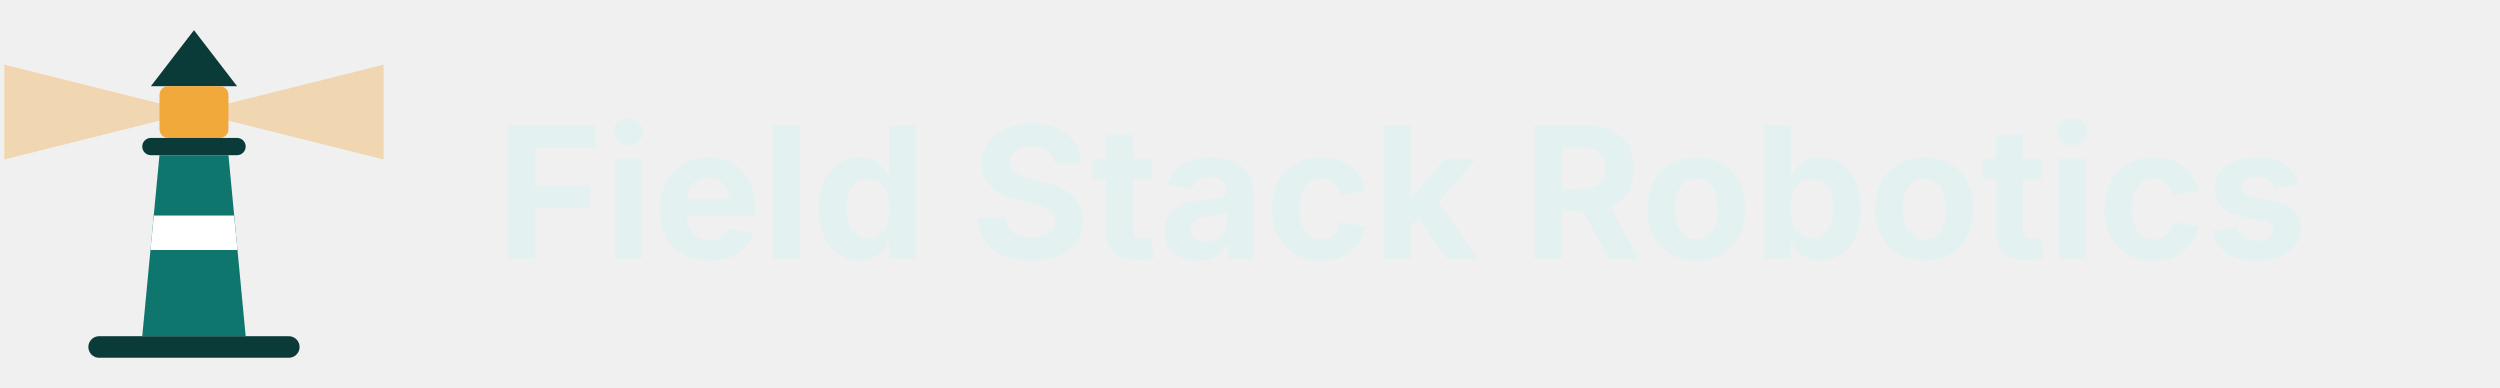
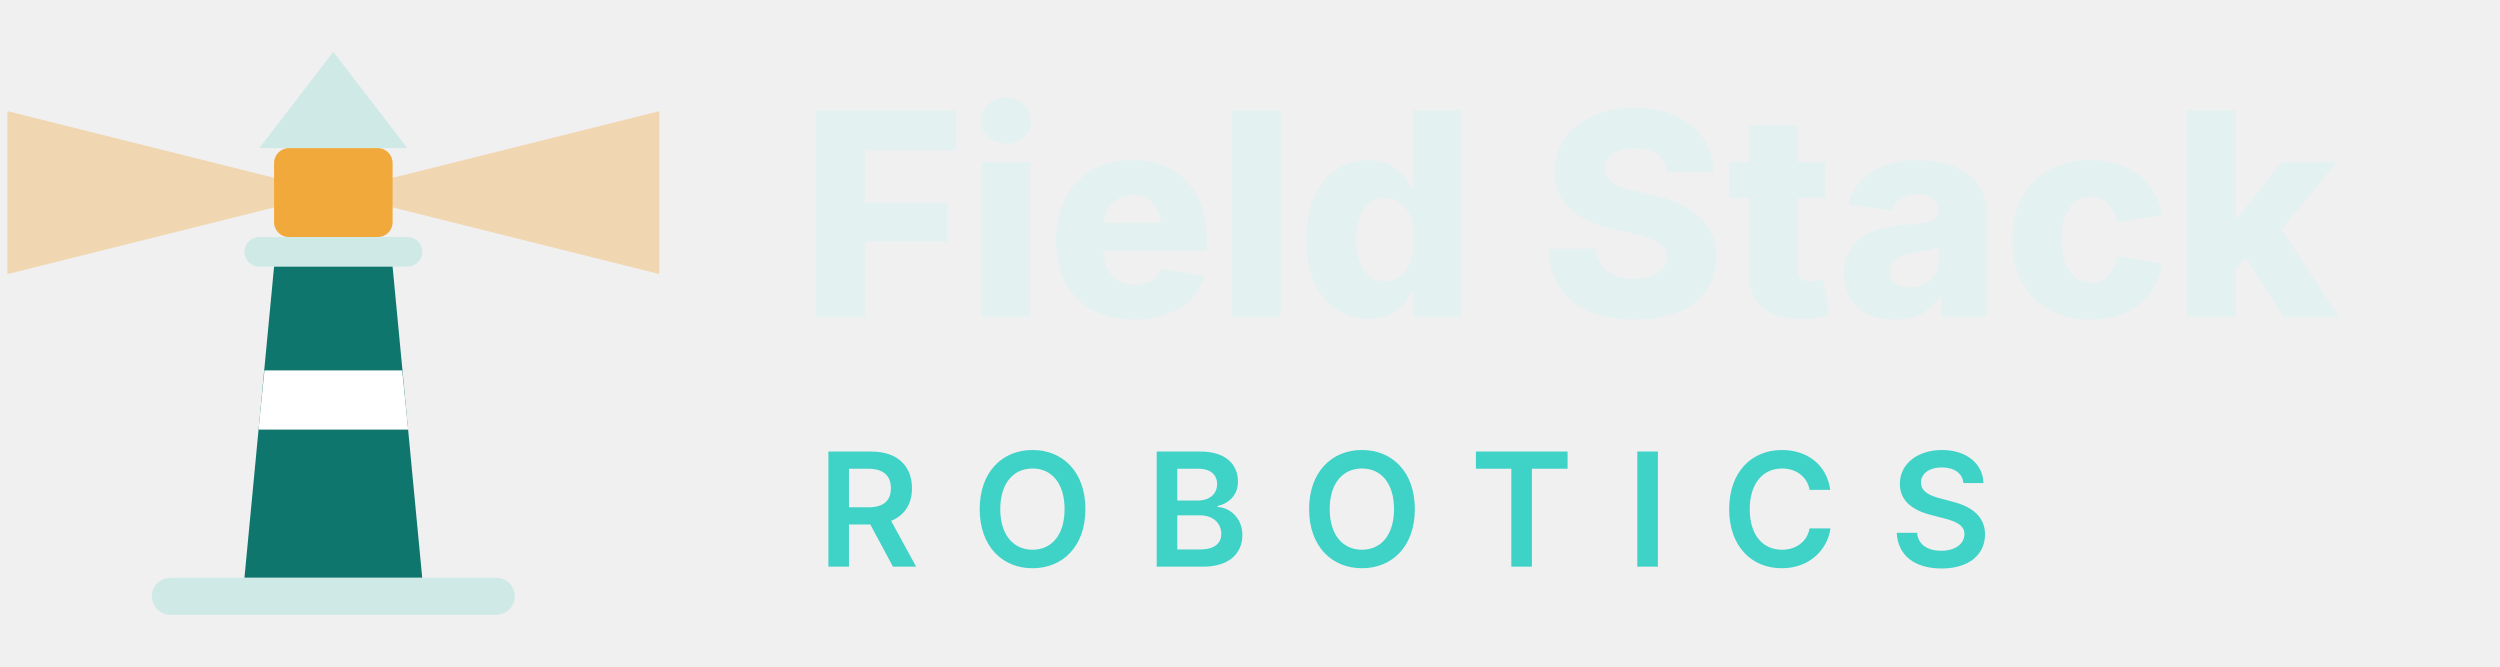
- <svg xmlns="http://www.w3.org/2000/svg" width="232" height="36" viewBox="0 0 232 36">
-   <svg x="0" y="0" width="36" height="36" viewBox="5 13 90 80">
+ <svg xmlns="http://www.w3.org/2000/svg" width="150" height="40" viewBox="0 0 150 40">
+   <svg x="0" y="0" width="40" height="40" viewBox="5 13 90 80">
    <polygon points="50,34 6,23 6,45" fill="#F2A93B" opacity="0.35" />
    <polygon points="50,34 94,23 94,45" fill="#F2A93B" opacity="0.35" />
-     <polygon points="40,28 60,28 50,15" fill="#0B3B38" />
+     <polygon points="40,28 60,28 50,15" fill="#CFE9E6" />
    <rect x="42" y="28" width="16" height="12" rx="2" fill="#F2A93B" />
-     <rect x="38" y="40" width="24" height="4" rx="2" fill="#0B3B38" />
+     <rect x="38" y="40" width="24" height="4" rx="2" fill="#CFE9E6" />
    <polygon points="42,44 58,44 62,86 38,86" fill="#0F766E" />
    <polygon points="40.7,58 59.3,58 60.1,66 39.9,66" fill="#FFFFFF" />
-     <line x1="28" y1="88.5" x2="72" y2="88.5" stroke="#0B3B38" stroke-width="5" stroke-linecap="round" />
+     <line x1="28" y1="88.5" x2="72" y2="88.5" stroke="#CFE9E6" stroke-width="5" stroke-linecap="round" />
  </svg>
-   <text x="46" y="24" font-family="Inter, Segoe UI, Helvetica, Arial, sans-serif" font-size="17" font-weight="700" fill="#e3f1f0">Field Stack Robotics</text>
+   <text x="48" y="19" font-family="Inter, Segoe UI, Helvetica, Arial, sans-serif" font-size="17" font-weight="800" fill="#e3f1f0">Field Stack</text>
+   <text x="49" y="34" font-family="Inter, Segoe UI, Helvetica, Arial, sans-serif" font-size="9.5" font-weight="600" letter-spacing="3.1" fill="#3fd2c7">ROBOTICS</text>
</svg>
